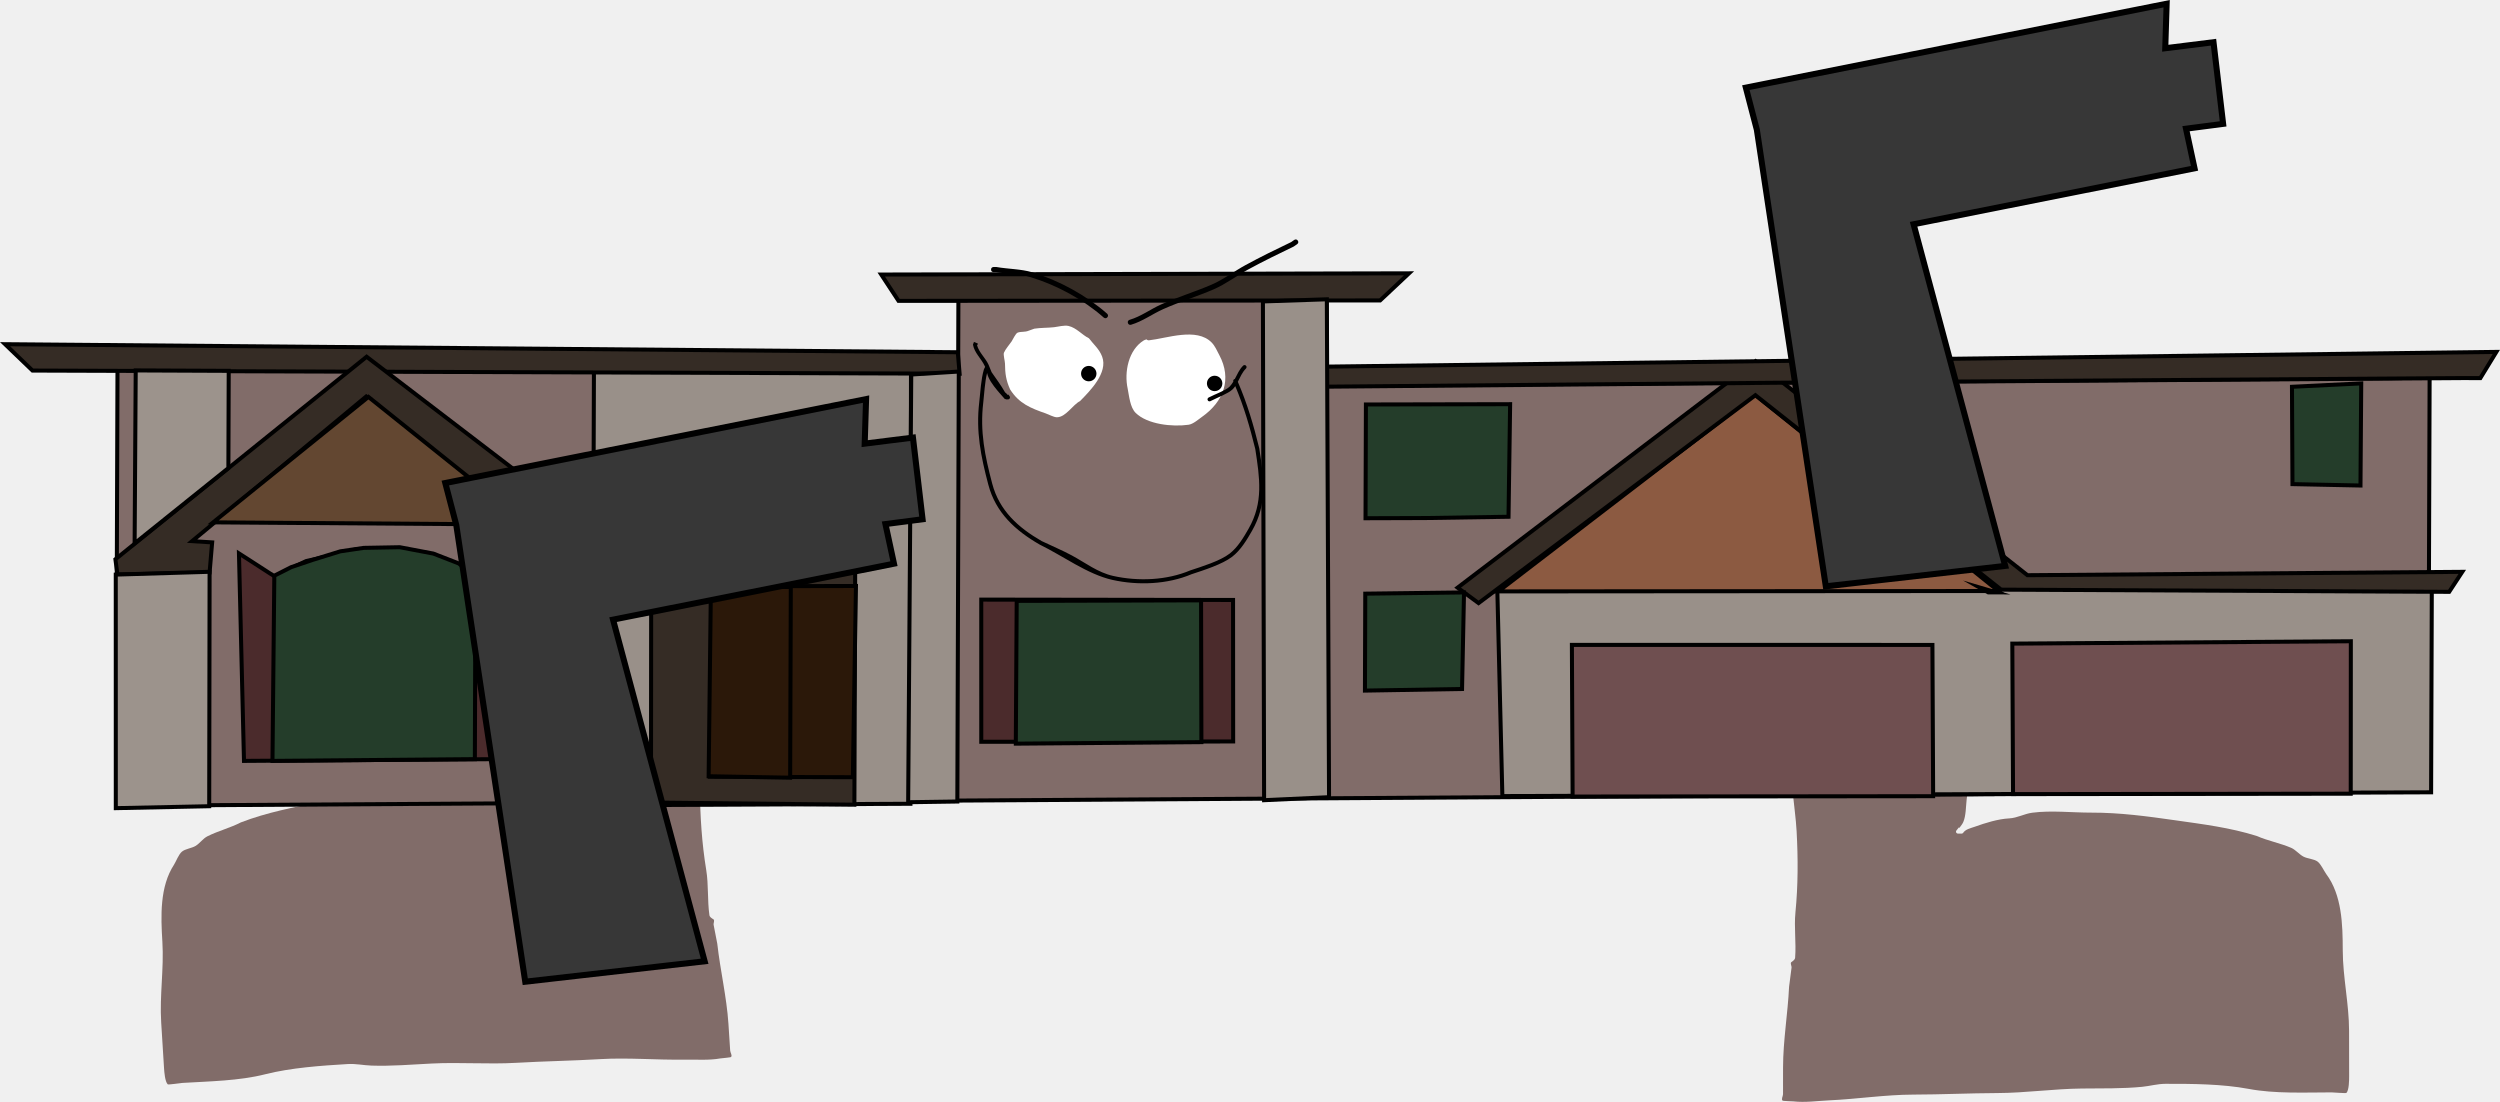
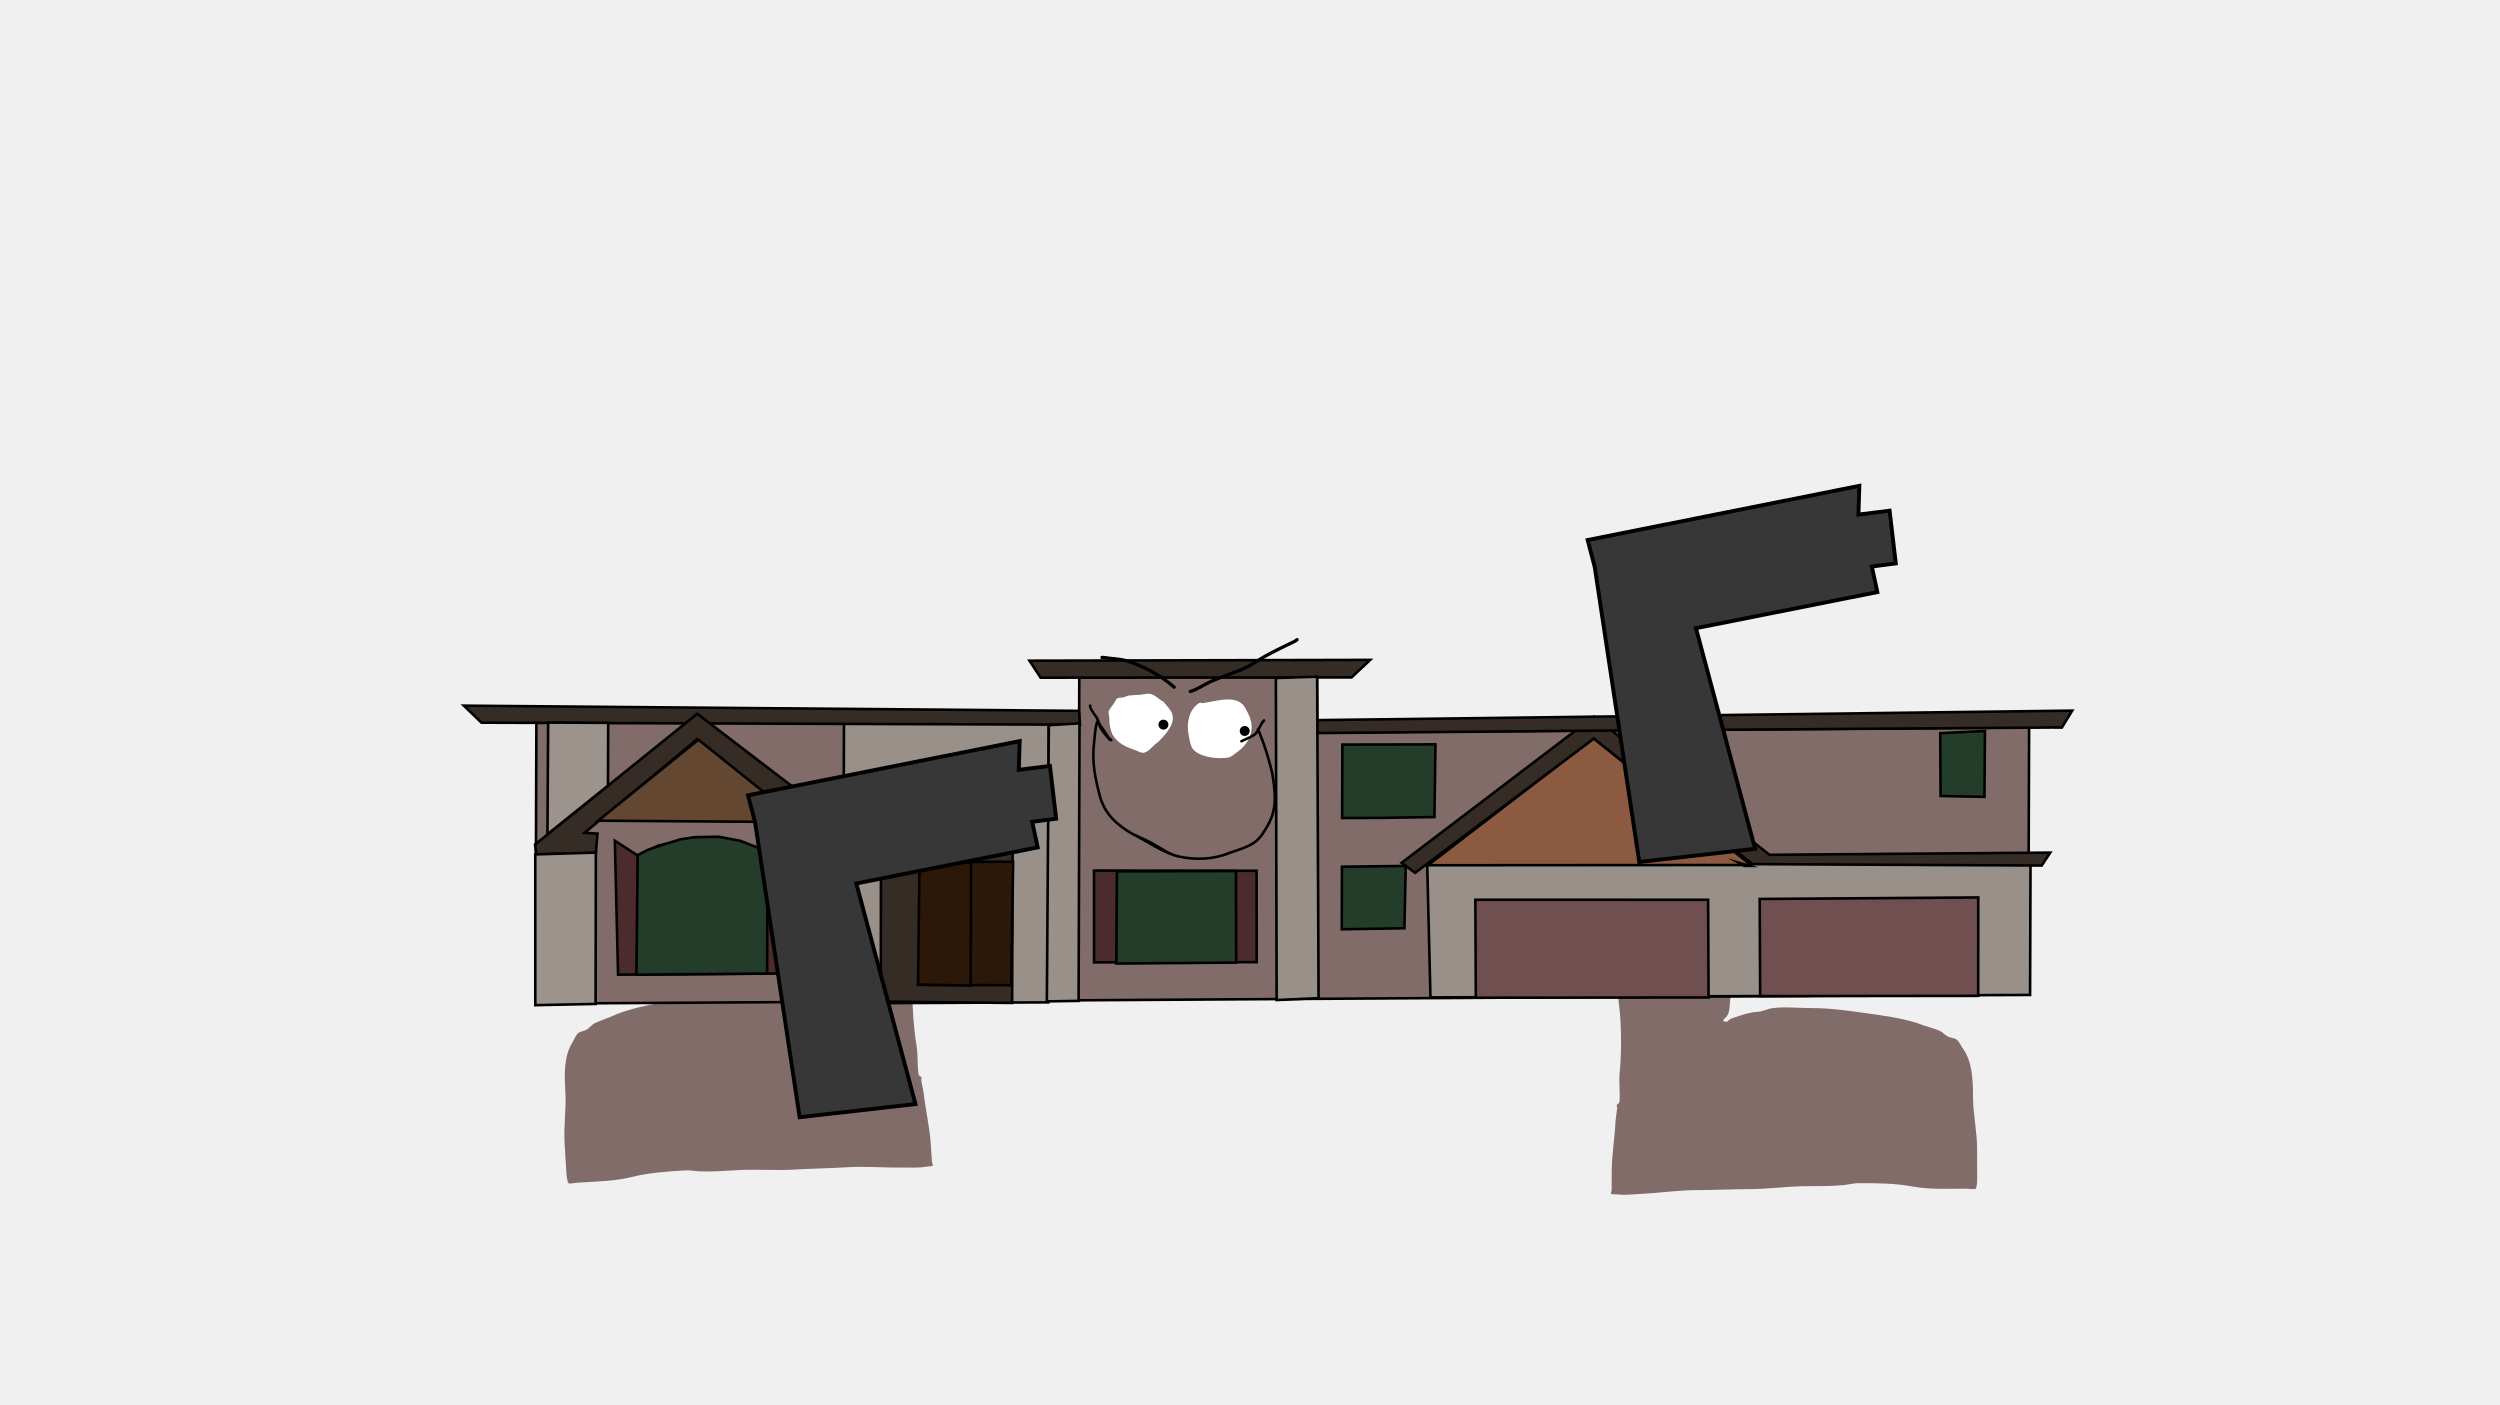
- <svg xmlns="http://www.w3.org/2000/svg" version="1.1" width="619.433" height="273.012" viewBox="0,0,619.433,273.012">
-   <g transform="translate(-17.01491,-96.01604)">
+ <svg xmlns="http://www.w3.org/2000/svg" version="1.1" width="959.459" height="539.039" viewBox="0,0,959.459,539.039">
+   <g transform="translate(159.7297,89.51952)">
    <g data-paper-data="{&quot;isPaintingLayer&quot;:true}" fill-rule="nonzero" stroke-linejoin="miter" stroke-miterlimit="10" stroke-dasharray="" stroke-dashoffset="0" style="mix-blend-mode: normal">
      <path d="M465.698,216.876c-0.445,-0.527 -1.775,-1.854 -2.358,-2.212c-0.417,-0.257 -1.114,0.039 -1.455,-0.305c-0.179,-0.18 -0.383,-0.408 -0.506,-0.538c1.1,0.115 2.189,0.187 3.32,0.185c6.91,-0.011 13.924,0.346 20.754,-0.698c3.66,-0.559 7.233,-0.295 10.916,-0.492c3.337,-0.179 6.585,-0.712 9.938,-0.718c1.41,-0.002 2.637,-0.117 4.018,-0.383c0.509,-0.098 1.052,-0.796 1.467,-0.499c0.415,0.296 -0.395,1.008 -0.497,1.493c-0.25,1.191 -0.642,2.423 -0.767,3.631c-0.252,2.417 0.848,5.861 -0.357,8.02c-0.125,6.717 -1.714,13.229 -2.035,19.903c-0.315,6.558 -1.337,13.134 -1.346,19.609c-0.009,6.687 -0.44,13.255 -1.264,19.899c-0.431,3.475 -0.838,6.931 -1.234,10.41c-0.19,1.667 -0.156,3.963 -0.831,5.515c-0.206,0.474 -0.585,0.956 -0.958,1.44l-0.137,-0.1l-0.605,0.754c-0.066,0.081 -0.106,0.183 -0.106,0.294c0,0.263 0.224,0.476 0.5,0.475l1,-0.002l-0,-0.101l0.174,0.073c0.59,-1.067 1.902,-1.278 3.04,-1.69c2.468,-0.893 5.753,-1.922 8.487,-2.049c1.991,-0.106 3.725,-1.144 5.687,-1.403c4.709,-0.622 9.905,-0.015 14.666,-0.023c7.055,-0.012 13.774,0.896 20.748,1.892c6.838,0.977 13.604,1.802 20.234,3.897c2.732,1.197 5.823,1.776 8.493,2.921c1.116,0.479 1.976,1.605 3.048,2.18c1.013,0.543 2.625,0.565 3.522,1.243c0.831,0.628 1.528,2.219 2.126,3.069c3.911,5.213 4.095,12.553 4.107,18.909c0.012,6.673 1.553,13.203 1.565,19.927c0.007,3.757 0.011,7.517 0.017,11.275c0.002,1 -0.025,3.439 -0.664,4.127c-0.139,0.15 -3.251,-0.125 -3.657,-0.125c-6.652,0.011 -14.077,0.366 -20.581,-0.864c-6.533,-1.225 -13.933,-1.268 -20.579,-1.257c-2.047,0.003 -3.831,0.549 -5.838,0.746c-4.84,0.473 -10.075,0.368 -14.949,0.42c-6.993,0.075 -13.864,1.094 -20.894,1.124c-6.944,0.03 -13.895,0.365 -20.844,0.381c-6.906,0.02 -13.907,1.107 -20.82,1.424c-2.9,0.133 -6.02,0.592 -8.901,0.251c-0.285,-0.034 -2.542,-0.061 -2.665,-0.194c-0.37,-0.398 0.123,-1.06 0.123,-1.593c-0.002,-2.226 0.003,-4.453 0.008,-6.679c0.015,-6.631 1.179,-13.291 1.493,-19.933c0.204,-1.572 0.406,-3.146 0.608,-4.718c0.06,-0.464 -0.419,-1.129 -0.021,-1.401c0.392,-0.268 0.876,-0.613 0.912,-1.071c0.289,-3.723 -0.292,-7.505 0.076,-11.227c0.661,-6.74 0.66,-13.32 0.293,-20.081c-0.364,-6.553 -1.892,-12.864 -0.995,-19.519c0.891,-6.604 1.308,-13.204 1.722,-19.849c0.414,-6.633 1.124,-13.243 2.282,-19.796c0.498,-2.816 1.779,-5.534 2.2,-8.328c0.451,-2.987 -0.387,-5.646 -0.392,-8.541c0,0 0.067,-0.407 -0.433,-0.406c-0.067,0 -0.193,-0.061 -0.243,-0.046c0.3,-2.904 1.16,-6.548 -0.611,-8.646z" data-paper-data="{&quot;noHover&quot;:false,&quot;origItem&quot;:[&quot;Path&quot;,{&quot;applyMatrix&quot;:true,&quot;segments&quot;:[[[468.03134,200.77183],[0.30527,-3.04336],[0.05031,-0.0156]],[[468.20689,200.74722],[-0.06713,0],[0.5,0]],[[468.70689,201.24722],[0,0],[0,3.03472]],[[469.08608,210.19772],[0.45598,-3.13034],[-0.42648,2.92787]],[[466.87422,218.9193],[0.50263,-2.95078],[-1.16952,6.86586]],[[464.56311,239.65292],[0.42559,-6.9513],[-0.42643,6.96497]],[[462.80883,260.44035],[0.90268,-6.92056],[-0.90967,6.97415]],[[463.76772,280.88562],[-0.35206,-6.86907],[0.35432,7.08646]],[[463.4339,301.91889],[0.67356,-7.06328],[-0.37417,3.90028]],[[463.33467,313.68007],[0.29545,-3.90165],[-0.0364,0.48074]],[[462.42077,314.80108],[0.3921,-0.28052],[-0.39806,0.28478]],[[462.43932,316.26928],[0.06048,-0.48569],[-0.20514,1.64751]],[[461.82117,321.21147],[0.20655,-1.64733],[-0.32572,6.96162]],[[460.28729,342.0957],[0.0272,-6.94964],[-0.00913,2.33283]],[[460.26582,349.09418],[0.00222,-2.33285],[-0.00053,0.5578]],[[460.13969,350.76281],[-0.36922,-0.41811],[0.12307,0.13936]],[[462.8037,350.96968],[-0.28515,-0.03591],[2.87984,0.36272]],[[471.7022,350.71975],[-2.90002,0.13451],[6.91361,-0.32066]],[[492.51689,349.25845],[-6.90629,0.00867],[6.9497,-0.00549]],[[513.35113,348.89106],[-6.94441,0.01916],[7.03063,-0.01893]],[[534.23453,347.74818],[-6.9935,0.06622],[4.87343,-0.04615]],[[549.17486,347.33507],[-4.84082,0.48781],[2.00749,-0.20229]],[[555.01119,346.56456],[-2.04692,0],[6.64691,0]],[[575.5787,347.92158],[-6.53074,-1.29493],[6.5023,1.30046]],[[596.15164,348.86694],[-6.65171,0],[0.40588,0]],[[599.80714,349.00455],[-0.13976,0.15721],[0.64049,-0.72044]],[[600.47742,344.68083],[0,1.04801],[0,-3.93809]],[[600.47742,332.86656],[0,3.93809],[0,-7.04769]],[[598.94266,311.98485],[0.00043,6.99458],[-0.0004,-6.66111]],[[594.86514,292.16883],[3.90167,5.47056],[-0.59593,-0.89241]],[[592.74438,288.94959],[0.82995,0.65964],[-0.89558,-0.71179]],[[589.22482,287.64095],[1.0118,0.57121],[-1.07109,-0.60469]],[[586.1808,285.35179],[1.11527,0.50361],[-2.66735,-1.20447]],[[577.78922,282.30441],[2.73005,1.2592],[-6.62657,-2.20678]],[[557.56094,278.18823],[6.83587,1.03575],[-6.97258,-1.05646]],[[536.80167,276.19081],[7.05463,0],[-4.76109,0]],[[522.0666,276.18621],[4.70977,-0.64353],[-1.9622,0.26811]],[[516.37174,277.63991],[1.99125,-0.10792],[-2.7344,0.12834]],[[507.87802,279.76756],[2.46916,-0.9318],[-1.13885,0.42977]],[[504.92409,281.48835],[0.5915,-1.11745],[0,0]],[504.66123,281.45698],[504.66123,281.56303],[[503.66123,281.56303],[0,0],[-0.27614,0]],[[503.16123,281.06303],[0,0.27614],[0,-0.11626]],[[503.26746,280.75486],[-0.06655,0.08492],[0,0]],[503.87355,279.96534],[[504.01042,280.07041],[0,0],[0.3735,-0.50602]],[[504.97011,278.56137],[-0.20703,0.49629],[0.6783,-1.62603]],[[505.80868,272.7723],[-0.19283,1.74739],[0.40234,-3.64588]],[[507.0629,261.84107],[-0.43703,3.64189],[0.83545,-6.96212]],[[508.37943,240.9616],[-0.02069,7.00886],[0.02003,-6.78644]],[[509.77184,220.40407],[-0.32726,6.87253],[0.33309,-6.99482]],[[511.849,199.5447],[-0.13682,7.03998],[1.20865,-2.26119]],[[512.22209,191.13859],[-0.25616,2.5332],[0.12797,-1.26552]],[[512.99693,187.33386],[-0.25205,1.24796],[0.10265,-0.50827]],[[513.51719,185.86785],[0.41469,0.3113],[-0.41496,-0.31151]],[[512.05015,186.38831],[0.5088,-0.10176],[-1.38213,0.27643]],[[508.03345,186.78175],[1.4099,0],[-3.35322,0]],[[498.09923,187.51495],[3.33709,-0.18183],[-3.68398,0.20073]],[[487.18731,188.00965],[3.66102,-0.58011],[-6.83186,1.08254]],[[466.43943,188.7004],[6.91015,0],[-1.13113,0]],[[463.12097,188.49963],[1.0993,0.12191],[0.12274,0.13668]],[[463.56163,188.988],[-0.1785,-0.18934],[0.34065,0.36133]],[[465.01619,189.31],[-0.41676,-0.27003],[0.5817,0.3769]],[[467.43343,191.7101],[-0.44393,-0.55318],[1.76743,2.20238]]],&quot;closed&quot;:true}]}" fill="#816c69" stroke="none" stroke-width="0.5" stroke-linecap="butt" />
      <path d="M181.427,215.479c-0.051,-0.012 -0.173,0.057 -0.24,0.061c-0.499,0.03 -0.407,0.432 -0.407,0.432c0.179,2.89 -0.488,5.595 0.152,8.548c0.598,2.762 2.05,5.395 2.726,8.175c1.572,6.467 2.702,13.02 3.537,19.614c0.837,6.607 1.673,13.167 2.982,19.702c1.319,6.586 0.196,12.979 0.25,19.542c0.064,6.77 0.482,13.337 1.571,20.022c0.604,3.691 0.265,7.502 0.79,11.199c0.065,0.456 0.57,0.769 0.978,1.012c0.414,0.247 -0.021,0.941 0.068,1.4c0.302,1.556 0.604,3.114 0.907,4.671c0.736,6.61 2.321,13.184 2.759,19.8c0.147,2.221 0.293,4.443 0.433,6.665c0.033,0.531 0.568,1.161 0.224,1.582c-0.115,0.14 -2.365,0.307 -2.648,0.359c-2.853,0.52 -5.997,0.255 -8.899,0.303c-6.92,0.113 -13.976,-0.537 -20.87,-0.127c-6.937,0.415 -13.895,0.513 -20.828,0.915c-7.019,0.407 -13.941,-0.183 -20.925,0.177c-4.867,0.251 -10.086,0.682 -14.946,0.51c-2.016,-0.071 -3.831,-0.505 -5.875,-0.381c-6.635,0.402 -14.017,0.905 -20.459,2.534c-6.414,1.632 -13.847,1.739 -20.486,2.141c-0.405,0.025 -3.493,0.493 -3.642,0.352c-0.682,-0.647 -0.864,-3.08 -0.925,-4.078c-0.232,-3.75 -0.468,-7.503 -0.7,-11.253c-0.416,-6.711 0.706,-13.324 0.294,-19.984c-0.393,-6.343 -0.676,-13.68 2.895,-19.126c0.542,-0.886 1.137,-2.517 1.926,-3.195c0.852,-0.732 2.46,-0.854 3.436,-1.459c1.033,-0.641 1.819,-1.818 2.903,-2.365c2.591,-1.308 5.64,-2.078 8.29,-3.443c6.484,-2.503 13.185,-3.747 19.947,-5.147c6.897,-1.428 13.546,-2.751 20.587,-3.178c4.752,-0.288 9.9,-1.216 14.639,-0.888c1.974,0.137 3.771,1.064 5.765,1.046c2.737,-0.043 6.081,0.779 8.601,1.517c1.162,0.34 2.485,0.469 3.142,1.498l0.169,-0.084l0.006,0.101l0.998,-0.06c0.276,-0.017 0.485,-0.242 0.469,-0.505c-0.007,-0.111 -0.053,-0.21 -0.124,-0.287l-0.652,-0.714l-0.13,0.108c-0.403,-0.459 -0.812,-0.917 -1.048,-1.377c-0.773,-1.507 -0.885,-3.8 -1.181,-5.452c-0.617,-3.448 -1.243,-6.871 -1.894,-10.312c-1.245,-6.579 -2.093,-13.107 -2.528,-19.78c-0.42,-6.461 -1.859,-12.961 -2.591,-19.486c-0.745,-6.641 -2.745,-13.041 -3.297,-19.736c-1.34,-2.08 -0.462,-5.585 -0.867,-7.982c-0.202,-1.197 -0.672,-2.403 -0.997,-3.576c-0.132,-0.478 -0.987,-1.137 -0.591,-1.459c0.396,-0.322 0.982,0.341 1.496,0.407c1.396,0.18 2.628,0.217 4.035,0.132c3.347,-0.203 6.623,0.127 9.965,0.098c3.689,-0.032 7.238,-0.518 10.926,-0.187c6.883,0.617 13.861,-0.175 20.758,-0.594c1.129,-0.068 2.211,-0.209 3.301,-0.391c-0.114,0.138 -0.304,0.377 -0.471,0.569c-0.319,0.365 -1.032,0.113 -1.433,0.395c-0.558,0.394 -1.802,1.801 -2.212,2.354c-1.634,2.204 -0.544,5.787 -0.06,8.667z" data-paper-data="{&quot;noHover&quot;:false,&quot;origItem&quot;:[&quot;Path&quot;,{&quot;applyMatrix&quot;:true,&quot;segments&quot;:[[[936.06267,401.54367],[0.61054,-6.08672],[0.10063,-0.03121]],[[936.41378,401.49443],[-0.13425,0],[1,0]],[[937.41378,402.49443],[0,0],[0,6.06943]],[[938.17215,420.39544],[0.91195,-6.26068],[-0.85297,5.85573]],[[933.74845,437.8386],[1.00526,-5.90156],[-2.33904,13.73171]],[[929.12622,479.30585],[0.85118,-13.9026],[-0.85285,13.92993]],[[925.61766,520.8807],[1.80536,-13.84111],[-1.81934,13.9483]],[[927.53544,561.77124],[-0.70413,-13.73814],[0.70865,14.17291]],[[926.8678,603.83778],[1.34712,-14.12656],[-0.74835,7.80057]],[[926.66935,627.36014],[0.59091,-7.8033],[-0.07281,0.96147]],[[924.84154,629.60215],[0.7842,-0.56103],[-0.79612,0.56956]],[[924.87864,632.53856],[0.12095,-0.97138],[-0.41029,3.29502]],[[923.64234,642.42294],[0.4131,-3.29467],[-0.65145,13.92325]],[[920.57458,684.1914],[0.0544,-13.89927],[-0.01826,4.66566]],[[920.53165,698.18835],[0.00443,-4.6657],[-0.00106,1.11559]],[[920.27939,701.52561],[-0.73844,-0.83621],[0.24613,0.27872]],[[925.6074,701.93937],[-0.5703,-0.07183],[5.75969,0.72543]],[[943.4044,701.4395],[-5.80004,0.26901],[13.82722,-0.64132]],[[985.03378,698.5169],[-13.81258,0.01734],[13.8994,-0.01099]],[[1026.70226,697.78213],[-13.88881,0.03833],[14.06125,-0.03785]],[[1068.46906,695.49637],[-13.987,0.13244],[9.74685,-0.09229]],[[1098.34971,694.67014],[-9.68163,0.97562],[4.01498,-0.40459]],[[1110.02238,693.12912],[-4.09384,0],[13.29383,0]],[[1151.1574,695.84315],[-13.06149,-2.58987],[13.0046,2.60092]],[[1192.30327,697.73388],[-13.30342,0],[0.81177,0]],[[1199.61429,698.0091],[-0.27953,0.31442],[1.28098,-1.44089]],[[1200.95484,689.36166],[0,2.09601],[0,-7.87618]],[[1200.95484,665.73311],[0,7.87618],[0,-14.09537]],[[1197.88531,623.96971],[0.00085,13.98916],[-0.00081,-13.32221]],[[1189.73029,584.33766],[7.80335,10.94112],[-1.19186,-1.78483]],[[1185.48876,577.89918],[1.6599,1.31927],[-1.79115,-1.42359]],[[1178.44964,575.2819],[2.02361,1.14243],[-2.14218,-1.20937]],[[1172.3616,570.70359],[2.23055,1.00723],[-5.3347,-2.40894]],[[1155.57844,564.60883],[5.4601,2.5184],[-13.25314,-4.41356]],[[1115.12189,556.37646],[13.67173,2.07149],[-13.94517,-2.11292]],[[1073.60335,552.38162],[14.10925,0],[-9.52217,0]],[[1044.1332,552.37241],[9.41953,-1.28706],[-3.92441,0.53622]],[[1032.74348,555.27981],[3.9825,-0.21584],[-5.4688,0.25667]],[[1015.75603,559.53511],[4.93832,-1.86359],[-2.2777,0.85954]],[[1009.84819,562.9767],[1.183,-2.23491],[0,0]],[1009.32246,562.91396],[1009.32246,563.12605],[[1007.32246,563.12605],[0,0],[-0.55228,0]],[[1006.32246,562.12605],[0,0.55228],[0,-0.23252]],[[1006.53492,561.50971],[-0.13311,0.16984],[0,0]],[1007.7471,559.93068],[[1008.02083,560.14081],[0,0],[0.747,-1.01203]],[[1009.94023,557.12275],[-0.41406,0.99258],[1.35661,-3.25207]],[[1011.61736,545.54459],[-0.38566,3.49478],[0.80468,-7.29176]],[[1014.12579,523.68213],[-0.87405,7.28378],[1.67091,-13.92424]],[[1016.75886,481.92319],[-0.04137,14.01772],[0.04007,-13.57289]],[[1019.54368,440.80815],[-0.65453,13.74505],[0.66617,-13.98964]],[[1023.69799,399.08941],[-0.27364,14.07995],[2.41729,-4.52238]],[[1024.44418,382.27717],[-0.51232,5.0664],[0.25594,-2.53105]],[[1025.99386,374.66773],[-0.5041,2.49593],[0.20531,-1.01654]],[[1027.03438,371.73569],[0.82938,0.6226],[-0.82993,-0.62301]],[[1024.10031,372.77663],[1.0176,-0.20352],[-2.76426,0.55285]],[[1016.06689,373.56351],[2.81979,0],[-6.70643,0]],[[996.19847,375.0299],[6.67418,-0.36366],[-7.36795,0.40146]],[[974.37461,376.0193],[7.32205,-1.16021],[-13.66372,2.16508]],[[932.87887,377.4008],[13.8203,0],[-2.26225,0]],[[926.24195,376.99926],[2.1986,0.24383],[0.24549,0.27336]],[[927.12326,377.976],[-0.357,-0.37867],[0.6813,0.72266]],[[930.03238,378.61999],[-0.83352,-0.54006],[1.16339,0.75379]],[[934.86686,383.4202],[-0.88786,-1.10635],[3.53486,4.40477]]],&quot;closed&quot;:true}],&quot;index&quot;:null}" fill="#816c69" stroke="none" stroke-width="0.5" stroke-linecap="butt" />
      <g>
        <g>
          <g stroke="#000000" stroke-width="1" stroke-linecap="round">
            <path d="M45.761,295.662l0.364,-108.145l208.294,0.702l0.061,-17.989l91.224,0.114l0.117,21.224l264.389,-1.85l8.799,-0.185l-0.346,102.577z" fill="#816c69" />
            <path d="M163.811,295.546l0.364,-107.931l78.559,0.265l-0.137,107.289z" fill="#999089" />
            <path d="M619.547,242.644l-0.167,49.683l-230.117,0.938l-1.263,-51.572l230.561,0.434z" fill="#999089" />
            <path d="M388.267,242.55l63.551,-48.784l60.35,48.687z" fill="#8c5a41" />
            <path d="M507.502,241.581l4.126,1.213l-1.975,-0.007z" fill="none" />
            <path d="M519.363,238.538l107.742,-0.836l-3.249,4.957l-111.015,-0.545l-60.89,-48.175l-68.588,51.508l-5.194,-3.829l73.811,-56.116z" fill="#352c25" />
            <path d="M345.698,191.824l-0.007,-4.968l289.858,-3.649l-3.972,6.497l-4.13,-0.014l-168.347,1.146z" fill="#352c25" />
            <path d="M235.362,164.041l130.766,-0.304l-7.151,6.717l-119.327,0.112z" fill="#352c25" />
            <path d="M254.777,188.606l-229.707,-0.774l-6.801,-6.533l236.063,1.995z" fill="#352c25" />
            <path d="M602.064,191.013l-0.187,25.302l-16.85,-0.347l-0.122,-24.116z" fill="#243d2a" />
            <path d="M515.792,292.778l-0.179,-37.288l83.876,-0.589l-0.026,37.772z" fill="#6f4f50" />
            <path d="M406.665,293.379l-0.178,-37.578l89.33,0.01l0.178,37.482z" fill="#6f4f50" />
            <path d="M260.149,279.811l-0.003,-35.229l62.385,0.089l0.028,35.06z" fill="#4b2b2c" />
            <path d="M268.705,280.275l0.221,-35.374l45.68,-0.137l0.085,35.133z" fill="#243d2a" />
            <path d="M178.311,294.861l0.077,-83.097l4.449,-2.479l8.94,-2.004l7.514,-0.749l12.485,0.236l11.742,2.412l5.473,2.44l-0.282,83.775z" fill="#352c25" />
            <path d="M228.327,288.589l-35.427,-0.119l0.464,-47.189l35.732,-0.073z" fill="#2b1809" />
            <path d="M212.954,241.468l-0.159,47.238l-20.2,-0.359l0.565,-47.188z" fill="#2b1809" />
            <path d="M229.21,237.116l-37.457,-0.126l0.18,-23.437l3.56,-2.216l5.59,-2.112l4.267,-1.148l8.73,-0.067l6.09,0.214l6.186,1.861l3.447,1.368z" fill="#090909" />
            <path d="M143.174,284.089l-65.705,0.457l-1.248,-51.407l2.431,1.558l5.267,3.408l1.114,0.682l4.575,-2.212l3.254,-1.539l7.213,-1.622l4.978,-1.242l5.584,-0.272l4.973,0.21l8.978,1.774l8.11,3.32l2.835,2.237l2.039,-2.511l2.341,-1.929l3.657,-0.859l0.039,48.813z" fill="#4b2b2c" />
            <path d="M134.824,238.953l-0.152,45.156l-50.148,0.436l0.459,-45.881l4.169,-2.117l5.386,-1.822l6.808,-2.108l5.789,-0.852l8.934,-0.164l8.319,1.578l6.285,2.442z" fill="#243d2a" />
            <path d="M160.301,224.536l-0.523,4.647l-8.933,-0.127l-43.101,-34.793l-43.136,35.835l4.973,0.307l-0.634,7.455l-22.842,0.504l-0.495,-3.779l62.243,-50.177z" fill="#352c25" />
            <path d="M108.302,194.361l39.483,31.634l-77.959,-0.553z" fill="#634731" />
            <path d="M330.224,294.284l-0.294,-123.582l15.838,-0.528l0.549,123.365z" fill="#999089" />
            <path d="M242.798,188.81l11.778,-0.735l-0.359,106.534l-12.182,0.177z" fill="#999089" />
            <path d="M164.042,236.582l-13.297,-0.335l-0.292,-3.681l14.11,0.144z" fill="#352c25" />
            <path d="M164.144,236.558l-0.299,58.521l-12.385,0.055l-0.816,-58.985z" fill="#9c938c" />
            <path d="M45.699,238.387l23.248,-0.697l-0.094,58.086l-23.146,0.479z" fill="#9c938c" />
            <path d="M50.37,230.654l0.271,-42.855l23.043,0.102l-0.081,24.091z" fill="#9c938c" />
            <path d="M391.183,196.162l-0.398,27.892l-20.608,0.318l-14.821,0.047l0.095,-28.183z" fill="#243d2a" />
            <path d="M355.293,243.11l24.465,-0.305l-0.487,23.92l-24.059,0.403z" fill="#243d2a" />
          </g>
          <path d="M301.693,180.337c4.417,-0.48 11.81,-3.261 15.531,0.541c0.85,0.868 1.321,2.023 1.884,3.078c3.198,5.979 1.125,11.54 -4.277,15.352c-0.94,0.663 -2.183,1.794 -3.336,1.951c-4.006,0.567 -10.181,-0.082 -13.08,-2.924c-1.406,-1.378 -1.626,-4.198 -1.991,-6.016c-0.894,-4.068 0.167,-9.617 3.983,-11.953c0.198,-0.121 0.442,-0.201 0.71,-0.255c0.204,0.265 0.576,0.225 0.576,0.225z" data-paper-data="{&quot;noHover&quot;:false,&quot;origItem&quot;:[&quot;Path&quot;,{&quot;applyMatrix&quot;:true,&quot;segments&quot;:[[[280.57114,132.11231],[0.24194,0.31213],[-0.31493,0.06475]],[[279.73784,132.41383],[0.23281,-0.14357],[-4.48957,2.76866]],[[275.107,146.4721],[-1.06967,-4.79248],[0.4376,2.14144]],[[277.4676,153.53313],[-1.66272,-1.61891],[3.42848,3.33815]],[[292.84617,156.91157],[-4.72073,0.68487],[1.35845,-0.18869]],[[296.75617,154.60614],[-1.10575,0.78581],[6.35384,-4.51544]],[[301.72346,136.55739],[3.7938,7.03563],[-0.66888,-1.2418]],[[299.49869,132.94711],[1.00516,1.02],[-4.40232,-4.46732]],[[281.25032,132.37586],[5.20505,-0.58374],[0,0]]],&quot;closed&quot;:true}]}" fill="#ffffff" stroke="none" stroke-width="0.5" stroke-linecap="butt" />
          <path d="M278.149,177.094c1.039,-0.116 2.564,-0.559 3.618,-0.316c1.979,0.455 3.324,2.203 5.049,3.05c1.164,1.537 2.557,2.638 3.277,4.538c1.515,3.996 -2.995,8.508 -5.479,11.033c-1.8,0.892 -3.533,4.032 -5.756,4.003c-0.771,-0.01 -1.991,-0.695 -2.737,-0.954c-3.75,-1.303 -6.628,-2.46 -8.824,-5.941c-1.02,-2.258 -1.248,-3.917 -1.274,-6.42c-0.006,-0.619 -0.475,-2.186 -0.25,-2.702c0.412,-0.942 1.323,-1.929 1.898,-2.785c0.3,-0.446 0.98,-1.976 1.496,-2.169c0.851,-0.318 1.748,-0.059 2.762,-0.487c0.461,-0.158 0.912,-0.333 1.36,-0.49c1.592,-0.25 3.293,-0.185 4.859,-0.361z" data-paper-data="{&quot;noHover&quot;:false,&quot;origItem&quot;:[&quot;Path&quot;,{&quot;applyMatrix&quot;:true,&quot;segments&quot;:[[[247.74944,129.096],[1.87542,-0.30119],[-0.52807,0.18739]],[[246.15338,129.67651],[0.54253,-0.18834],[-1.19358,0.50883]],[[242.90759,130.2554],[1.00212,-0.37815],[-0.60753,0.22925]],[[241.15936,132.81009],[0.35167,-0.52718],[-0.67487,1.01169]],[[238.93851,136.08955],[0.48199,-1.11177],[-0.26369,0.60823]],[[239.24623,139.26365],[-0.00986,-0.72923],[0.03991,2.95034]],[[240.76989,146.79951],[-1.21096,-2.65802],[2.60196,4.09492]],[[251.15837,153.73863],[-4.42548,-1.52091],[0.88053,0.30261]],[[254.37606,154.85173],[-0.9092,-0.00863],[2.62129,0.02488]],[[261.1161,150.12213],[-2.11778,1.05889],[2.91842,-2.98609]],[[267.51703,137.14639],[1.80126,4.70443],[-0.85642,-2.23675]],[[263.64689,131.82913],[1.37785,1.8069],[-2.03746,-0.99231]],[[257.70334,128.26637],[2.33477,0.52887],[-1.2438,-0.28174]],[[253.45458,128.65572],[1.22482,-0.14142],[-1.8445,0.21297]]],&quot;closed&quot;:true}]}" fill="#ffffff" stroke="none" stroke-width="0.5" stroke-linecap="butt" />
          <path d="M284.872,188.581c0.004,-1.054 0.861,-1.906 1.915,-1.902c1.054,0.004 1.906,0.861 1.902,1.915c-0.004,1.054 -0.861,1.906 -1.915,1.902c-1.054,-0.004 -1.906,-0.861 -1.902,-1.915z" fill="#000000" stroke="none" stroke-width="0.5" stroke-linecap="butt" />
          <path d="M316.061,191.014c0.004,-1.054 0.861,-1.906 1.915,-1.902c1.054,0.004 1.906,0.861 1.902,1.915c-0.004,1.054 -0.861,1.906 -1.915,1.902c-1.054,-0.004 -1.906,-0.861 -1.902,-1.915z" fill="#000000" stroke="none" stroke-width="0.5" stroke-linecap="butt" />
          <path d="M262.575,162.807c0.002,-0.636 0.638,-0.634 0.638,-0.634l0.707,0.005c2.876,0.501 6.077,0.476 8.852,1.304c6.645,2.031 13.334,5.668 18.55,10.252c0,0 0.477,0.421 0.057,0.898c-0.421,0.477 -0.898,0.057 -0.898,0.057c-5.067,-4.474 -11.611,-8.012 -18.081,-9.99c-2.658,-0.836 -5.823,-0.758 -8.593,-1.254l-0.598,0c0,0 -0.636,-0.002 -0.634,-0.638z" fill="#000000" stroke="none" stroke-width="0.5" stroke-linecap="butt" />
          <path d="M338.57,155.63c0.363,0.522 -0.159,0.886 -0.159,0.886l-0.838,0.58c-3.811,1.836 -7.662,3.712 -11.377,5.737c-2.84,1.549 -5.496,3.585 -8.466,4.873c-4.107,1.774 -8.442,3.082 -12.51,4.906c-2.703,1.212 -5.079,3.007 -7.946,3.862c0,0 -0.61,0.181 -0.791,-0.429c-0.181,-0.61 0.429,-0.791 0.429,-0.791c2.807,-0.826 5.141,-2.617 7.786,-3.803c4.074,-1.827 8.413,-3.137 12.526,-4.913c2.934,-1.261 5.559,-3.294 8.362,-4.822c3.703,-2.019 7.54,-3.901 11.345,-5.719l0.752,-0.526c0,0 0.522,-0.363 0.886,0.159z" fill="#000000" stroke="none" stroke-width="0.5" stroke-linecap="butt" />
          <path d="M316.262,195.182c-0.222,-0.448 0.226,-0.67 0.226,-0.67l0.198,-0.098c1.224,-0.644 4.13,-1.711 4.983,-2.595c0.368,-0.382 0.668,-0.805 0.934,-1.249c-0.036,-0.11 -0.113,-0.456 0.269,-0.625c0.035,-0.015 0.068,-0.027 0.1,-0.035c0.603,-1.141 1.107,-2.346 2.05,-3.288c0,0 0.355,-0.352 0.707,0.002c0.352,0.355 -0.002,0.707 -0.002,0.707c-0.937,0.924 -1.416,2.146 -2.013,3.289c2.343,5.409 3.901,10.715 5.308,16.457c1.135,7.406 2.077,13.713 -1.788,20.46c-1.303,2.275 -2.803,4.799 -4.928,6.432c-2.45,1.883 -7.088,3.344 -10.039,4.316c-5.974,2.539 -13.284,2.83 -19.639,1.411c-6.184,-1.392 -12.275,-5.969 -17.999,-8.742c-6.021,-3.465 -10.904,-7.888 -12.738,-14.855c-1.851,-7.03 -3.098,-13.138 -2.247,-20.414c0.317,-2.697 0.403,-5.567 1.162,-8.169l0.031,-0.036l-0.012,-0.006l0.278,-0.552c-0.031,-0.07 -0.063,-0.14 -0.095,-0.21c-0.835,-1.83 -2.566,-3.246 -2.919,-5.313c0.081,-0.22 0.163,-0.44 0.244,-0.659l0.909,0.375l0.018,-0c-0.001,0.002 -0.002,0.004 -0.003,0.007l0.039,0.016c0,0 -0.001,0.268 -0.197,0.411c0.481,1.802 2.114,3.181 2.86,4.851c0.266,0.597 0.502,1.212 0.745,1.827c1.133,1.643 2.395,3.33 3.33,4.989c0.242,0.201 0.472,0.405 0.678,0.657l0.142,-0.106l0.308,0.413c0.064,0.084 0.102,0.19 0.102,0.304c-0.001,0.276 -0.226,0.499 -0.502,0.498l-0.52,-0.002l0,-0.095l-0.224,0.041c-0.365,-0.424 -0.855,-0.961 -1.378,-1.564c-0.176,-0.193 -0.345,-0.394 -0.499,-0.585c-1.139,-1.364 -2.292,-2.962 -2.552,-4.345c-0.586,2.37 -0.671,4.951 -0.953,7.369c-0.839,7.147 0.403,13.136 2.221,20.043c1.762,6.692 6.463,10.897 12.239,14.226c2.487,1.203 5.054,2.255 7.486,3.566c3.389,1.827 6.431,4.232 10.264,5.084c6.174,1.384 13.267,1.09 19.069,-1.371c2.838,-0.936 7.433,-2.347 9.78,-4.171c2.016,-1.566 3.429,-3.97 4.671,-6.137c3.739,-6.527 2.767,-12.598 1.675,-19.768c-1.339,-5.435 -2.801,-10.471 -4.959,-15.585c-0.205,0.295 -0.433,0.575 -0.698,0.83c-1.049,1.013 -3.844,2.05 -5.233,2.782l-0.219,0.109c0,0 -0.448,0.222 -0.67,-0.226z" fill="#000000" stroke="none" stroke-width="0.5" stroke-linecap="butt" />
        </g>
        <path d="M449.591,117.729l104.259,-20.793l-0.344,11.031l11.956,-1.492l2.383,20.233l-9.197,1.195l2.112,9.813l-69.608,13.862l22.698,84.653l-44.45,5.06l-17.086,-113.133z" fill="#373737" stroke="#000000" stroke-width="1.5" stroke-linecap="round" />
        <path d="M127.348,215.694l104.259,-20.793l-0.344,11.031l11.956,-1.492l2.383,20.233l-9.197,1.195l2.112,9.813l-69.608,13.862l22.698,84.653l-44.45,5.06l-17.086,-113.133z" fill="#373737" stroke="#000000" stroke-width="1.5" stroke-linecap="round" />
      </g>
+       <path d="M-159.73,449.52v-539.039h959.459v539.039z" fill="none" stroke="#f00000" stroke-width="0" stroke-linecap="butt" />
    </g>
  </g>
</svg>
